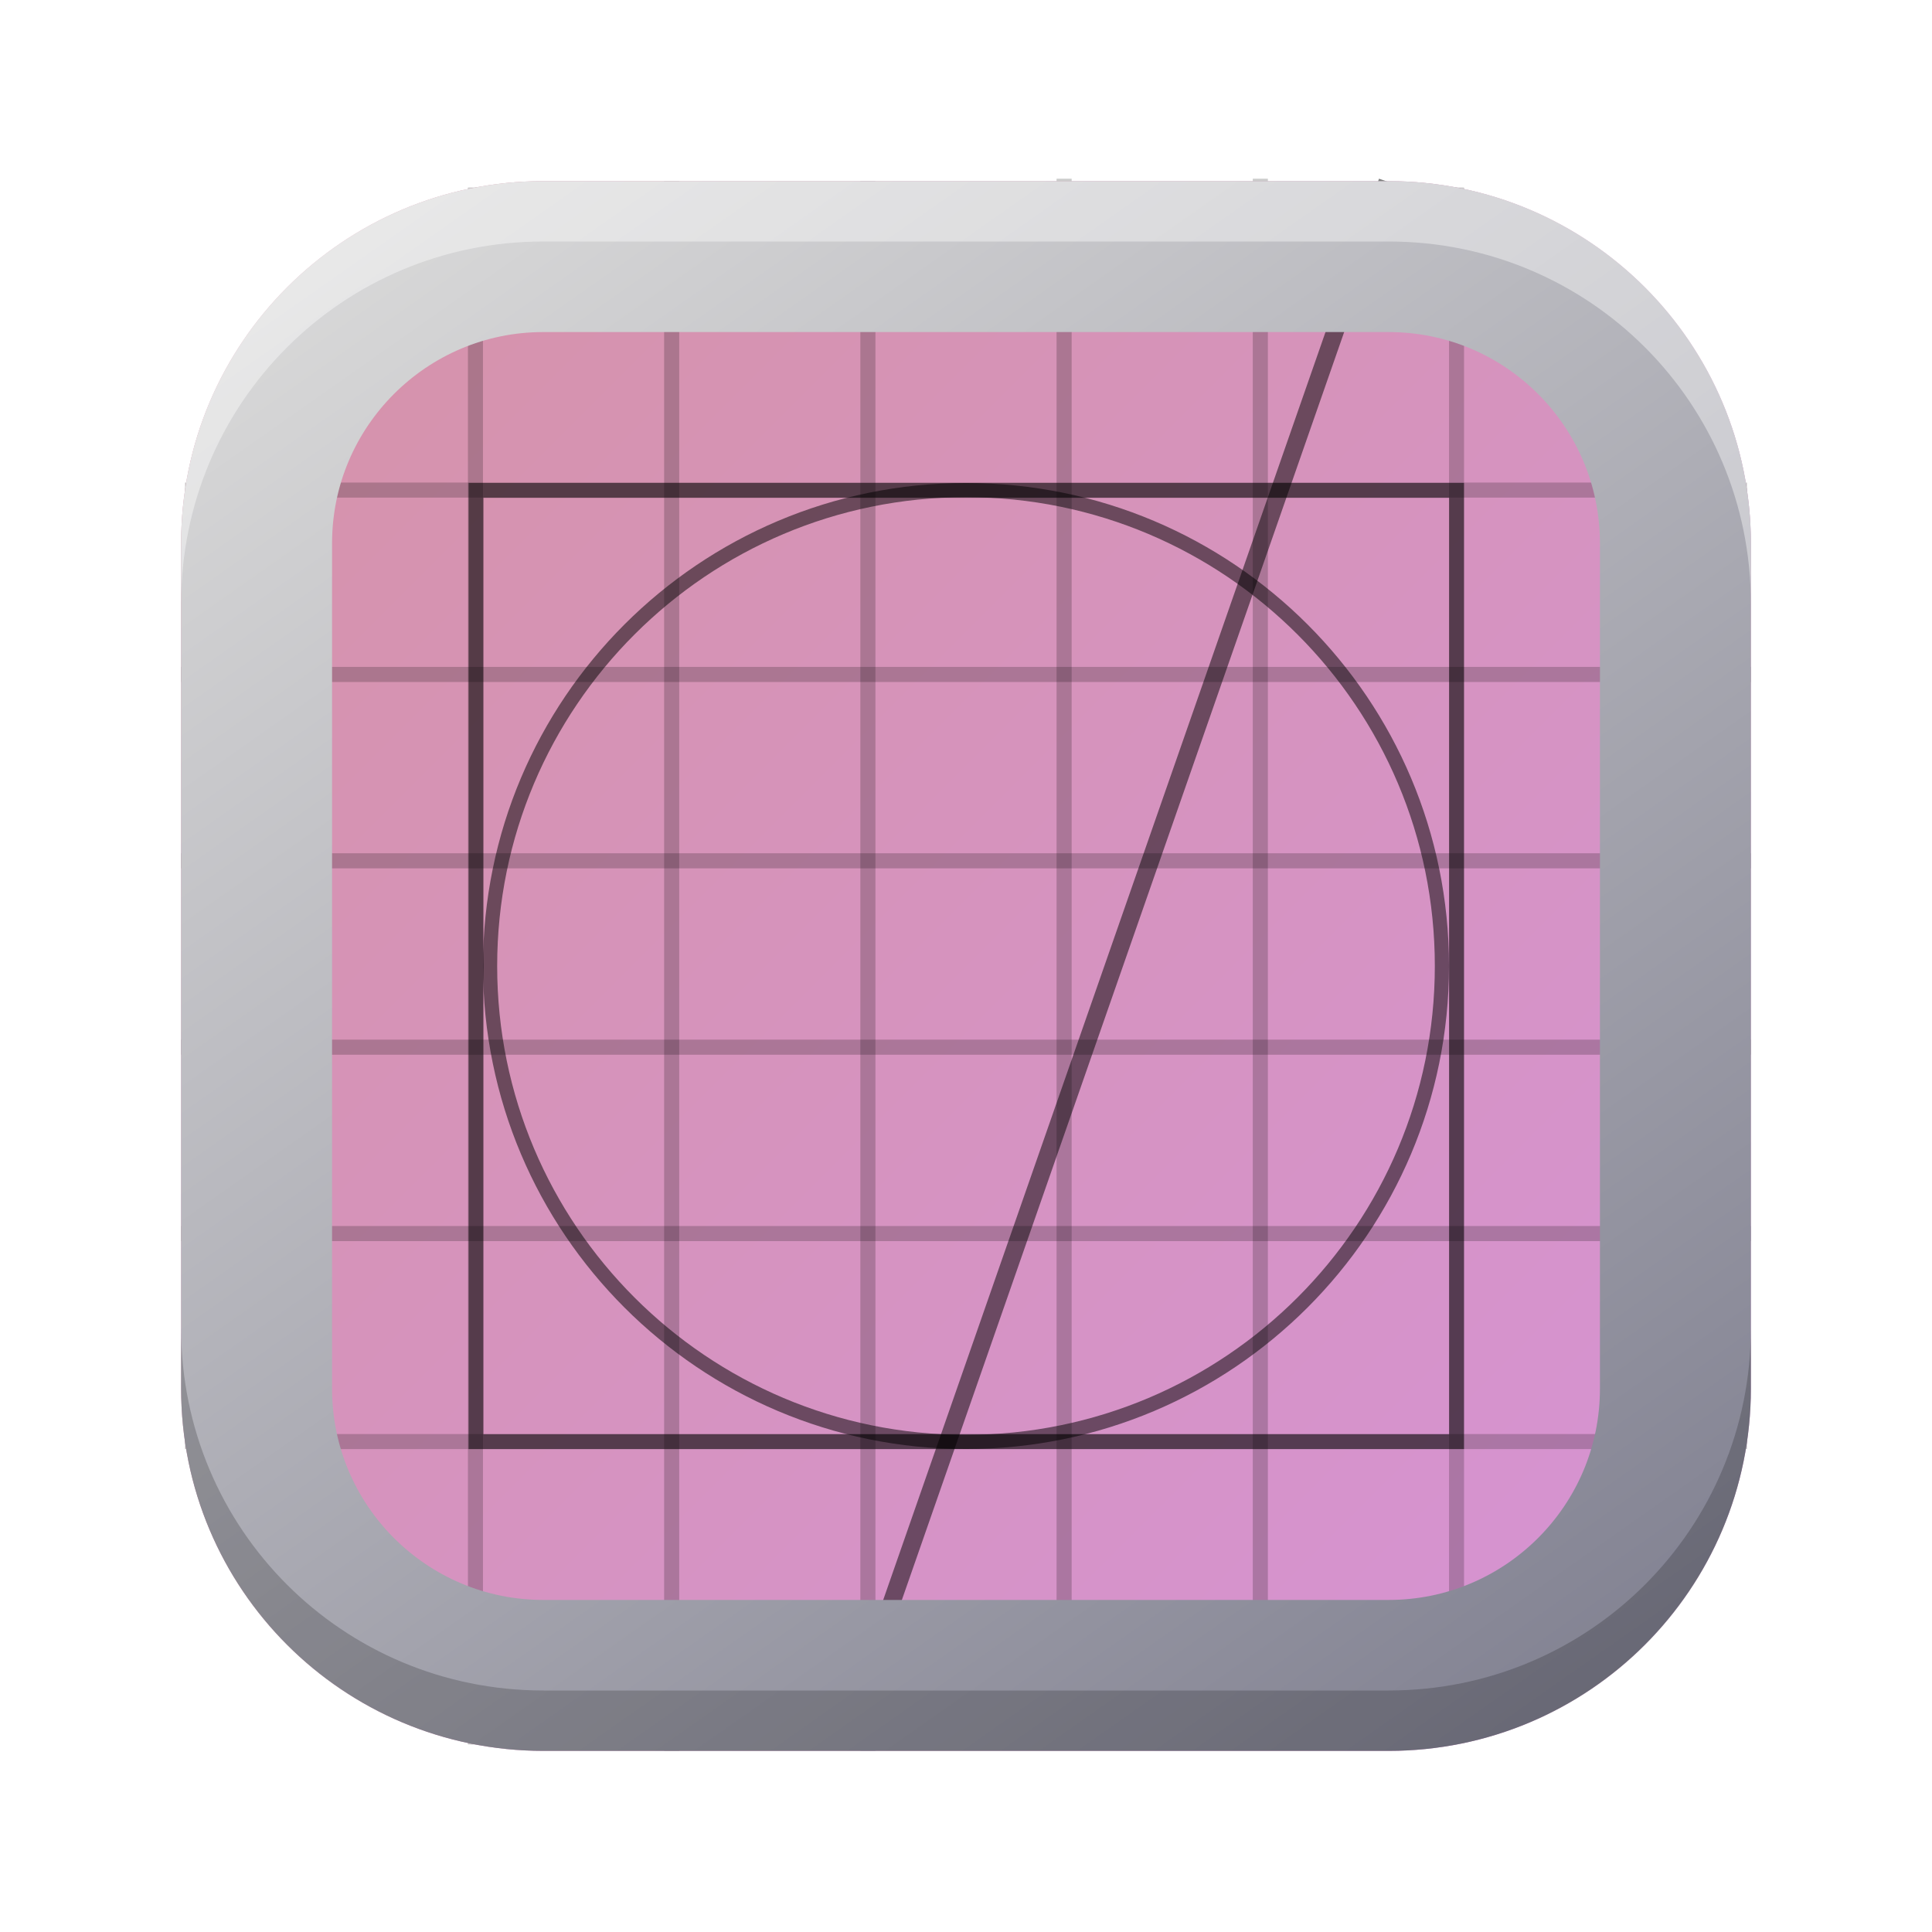
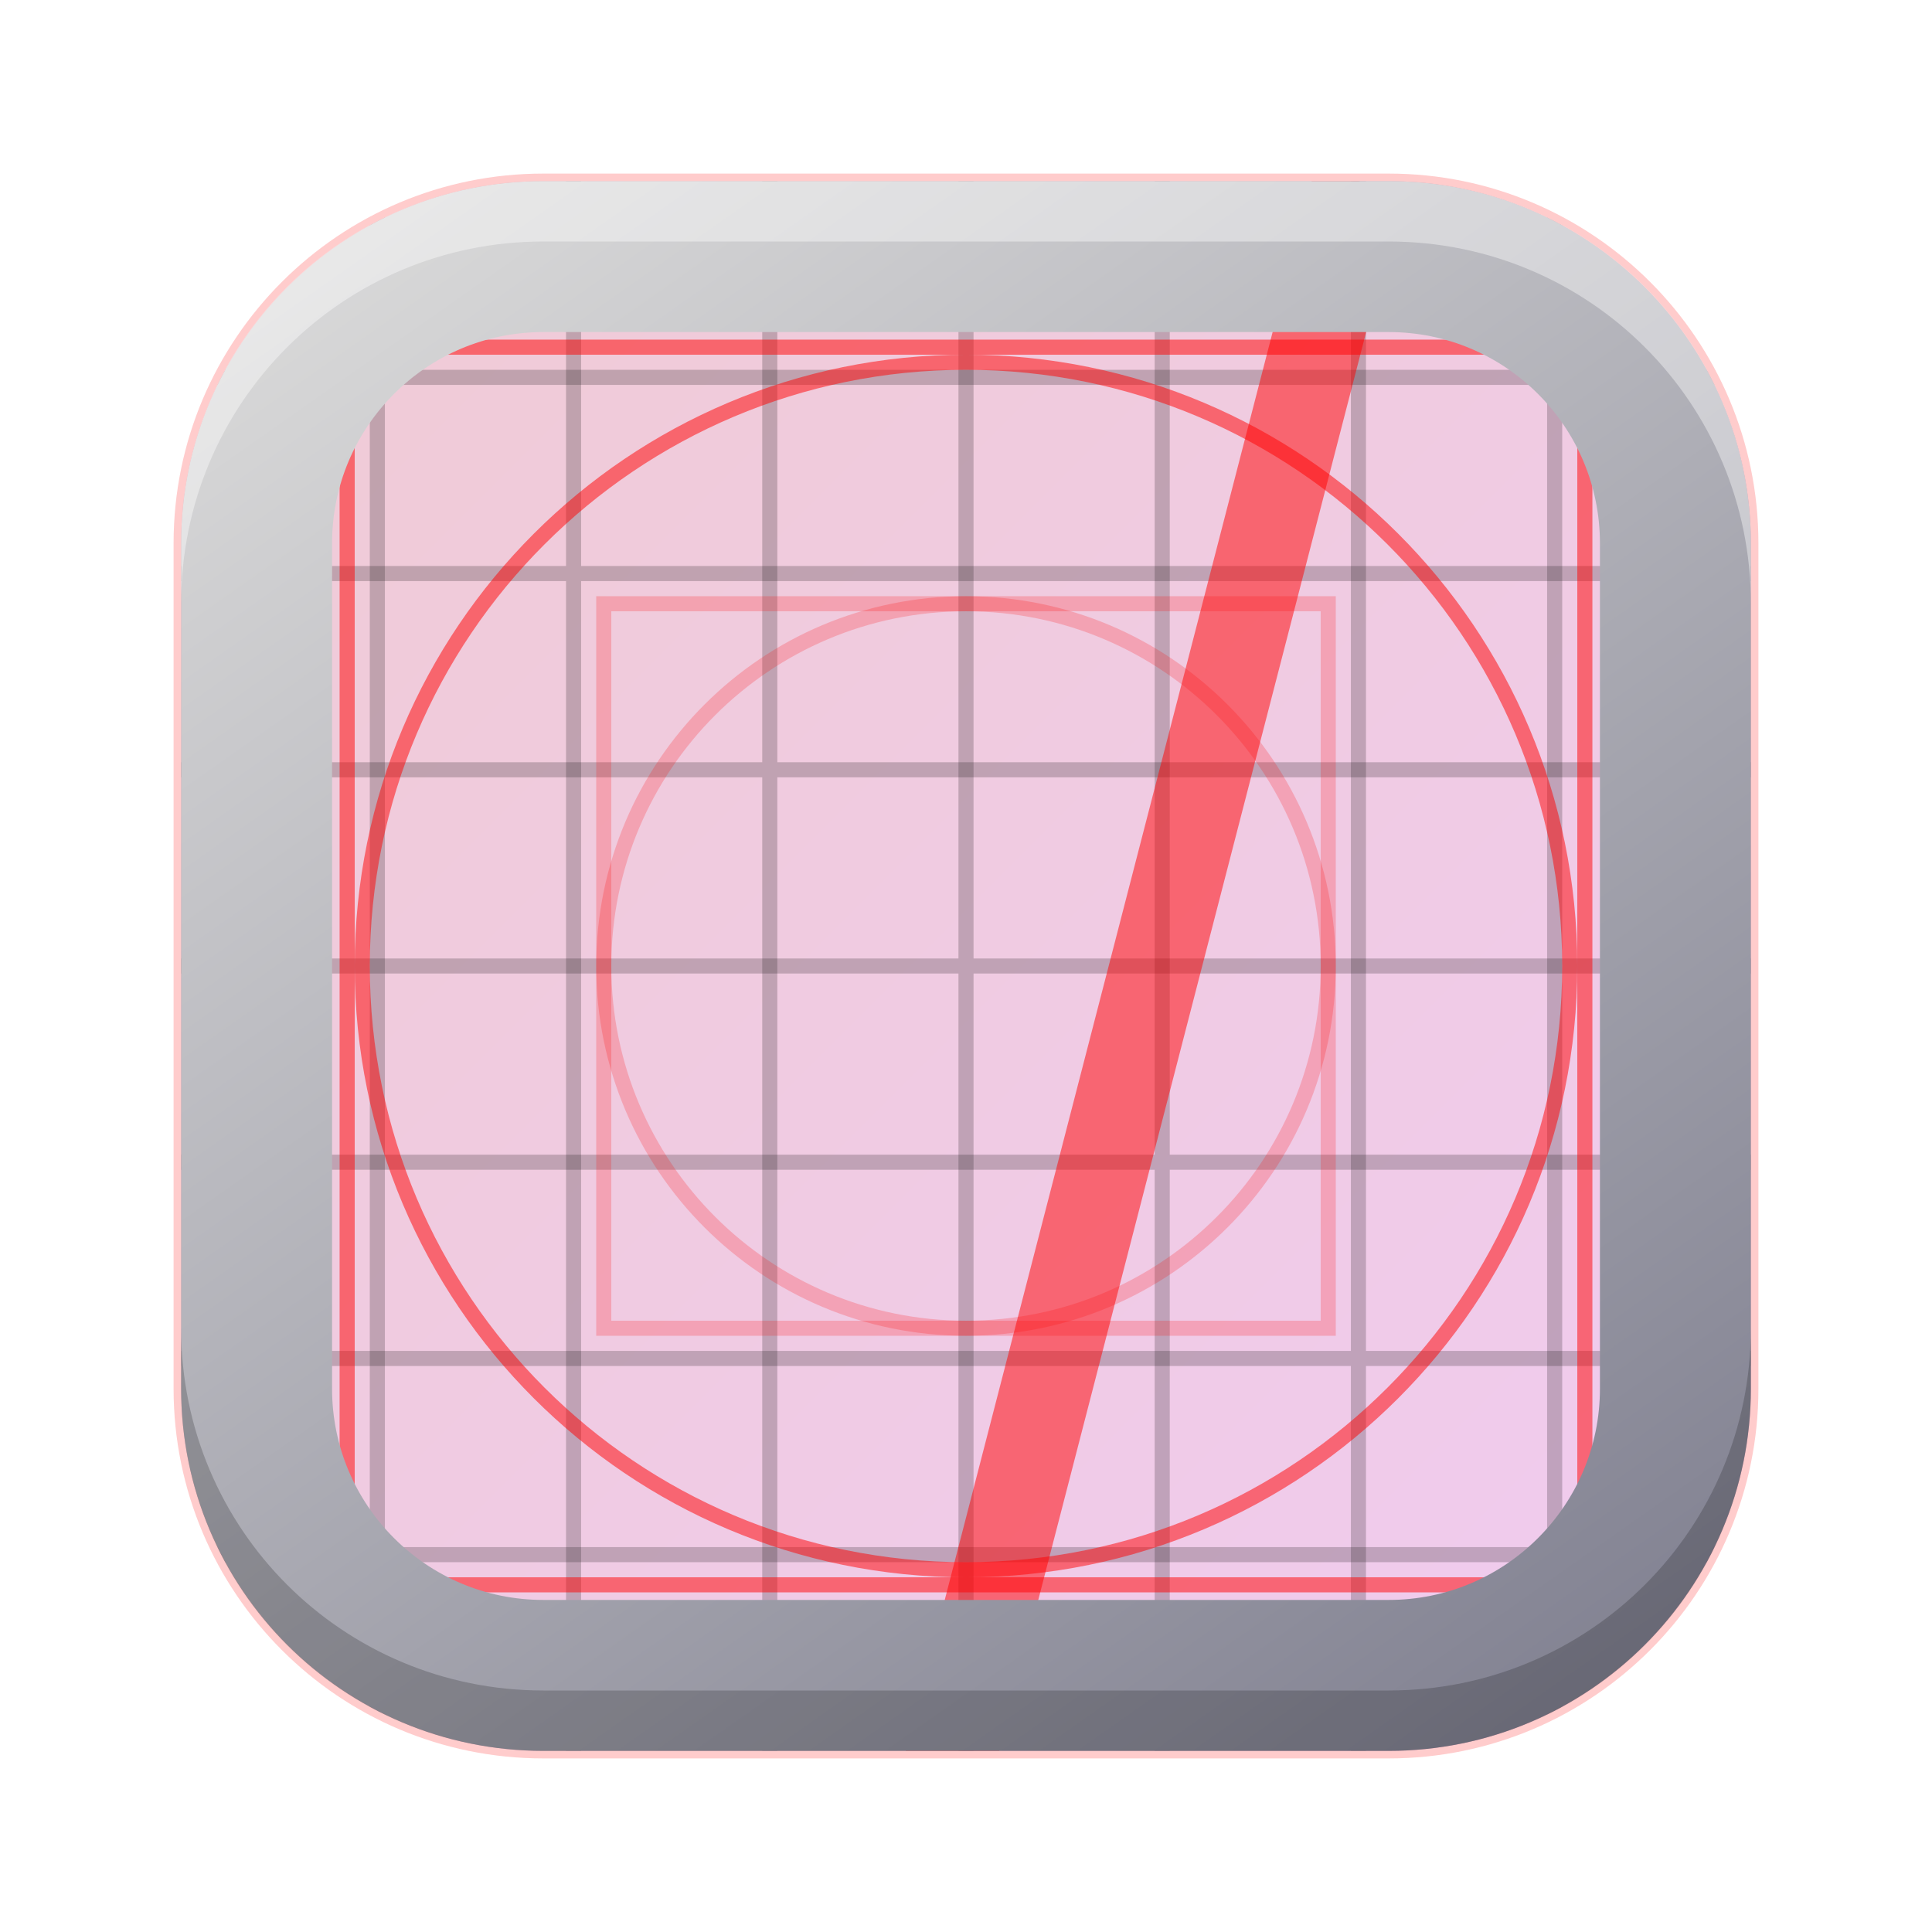
<svg xmlns="http://www.w3.org/2000/svg" width="128" height="128" viewBox="0 0 128 128">
  <defs>
    <linearGradient id="linear-pattern-0" gradientUnits="userSpaceOnUse" x1="12" y1="12" x2="116" y2="116">
-       <stop offset="0" stop-color="rgb(83.922%, 57.647%, 65.49%)" stop-opacity="1" />
-       <stop offset="1" stop-color="rgb(83.922%, 57.647%, 83.922%)" stop-opacity="1" />
+       <stop offset="0" stop-color="rgb(94.118%, 79.608%, 83.137%)" stop-opacity="1" />
+       <stop offset="1" stop-color="rgb(94.118%, 79.608%, 94.118%)" stop-opacity="1" />
    </linearGradient>
+     <clipPath id="clip-0">
+       <path clip-rule="nonzero" d="M 12 12 L 116 12 L 116 116 L 12 116 Z M 12 12 " />
+     </clipPath>
+     <clipPath id="clip-1">
+       <path clip-rule="nonzero" d="M 12 36 C 12 22.746 22.746 12 36 12 L 92 12 C 105.254 12 116 22.746 116 36 L 116 92 C 116 105.254 105.254 116 92 116 L 36 116 C 22.746 116 12 105.254 12 92 Z M 12 36 " />
+     </clipPath>
+     <clipPath id="clip-2">
+       <path clip-rule="nonzero" d="M 22 22 L 106 22 L 106 106 L 22 106 Z M 22 22 " />
+     </clipPath>
+     <clipPath id="clip-3">
+       <path clip-rule="nonzero" d="M 12 36 C 12 22.746 22.746 12 36 12 L 92 12 C 105.254 12 116 22.746 116 36 L 116 92 C 116 105.254 105.254 116 92 116 L 36 116 C 22.746 116 12 105.254 12 92 Z M 12 36 " />
+     </clipPath>
+     <clipPath id="clip-4">
+       <path clip-rule="nonzero" d="M 39 39 L 89 39 L 89 89 L 39 89 Z M 39 39 " />
+     </clipPath>
+     <clipPath id="clip-5">
+       <path clip-rule="nonzero" d="M 12 36 C 12 22.746 22.746 12 36 12 L 92 12 C 105.254 12 116 22.746 116 36 L 116 92 C 116 105.254 105.254 116 92 116 L 36 116 C 22.746 116 12 105.254 12 92 Z M 12 36 " />
+     </clipPath>
+     <clipPath id="clip-6">
+       <path clip-rule="nonzero" d="M 12 12 L 116 12 L 116 116 L 12 116 Z M 12 12 " />
+     </clipPath>
+     <clipPath id="clip-7">
+       <path clip-rule="nonzero" d="M 12 36 C 12 22.746 22.746 12 36 12 L 92 12 C 105.254 12 116 22.746 116 36 L 116 92 C 116 105.254 105.254 116 92 116 L 36 116 C 22.746 116 12 105.254 12 92 Z M 12 36 " />
+     </clipPath>
+     <clipPath id="clip-8">
+       <path clip-rule="nonzero" d="M 25 25 L 103 25 L 103 103 L 25 103 Z M 25 25 " />
+     </clipPath>
+     <clipPath id="clip-9">
+       <path clip-rule="nonzero" d="M 12 36 C 12 22.746 22.746 12 36 12 L 92 12 C 105.254 12 116 22.746 116 36 L 116 92 C 116 105.254 105.254 116 92 116 L 36 116 C 22.746 116 12 105.254 12 92 Z M 12 36 " />
+     </clipPath>
+     <clipPath id="clip-10">
+       <path clip-rule="nonzero" d="M 12 12 L 116 12 L 116 116 L 12 116 Z M 12 12 " />
+     </clipPath>
+     <clipPath id="clip-11">
+       <path clip-rule="nonzero" d="M 12 36 C 12 22.746 22.746 12 36 12 L 92 12 C 105.254 12 116 22.746 116 36 L 116 92 C 116 105.254 105.254 116 92 116 L 36 116 C 22.746 116 12 105.254 12 92 Z M 12 36 " />
+     </clipPath>
    <linearGradient id="linear-pattern-1" gradientUnits="userSpaceOnUse" x1="27.438" y1="12" x2="100.563" y2="116">
      <stop offset="0" stop-color="rgb(85.098%, 85.098%, 85.098%)" stop-opacity="1" />
      <stop offset="1" stop-color="rgb(50.98%, 50.98%, 57.255%)" stop-opacity="1" />
    </linearGradient>
  </defs>
-   <path fill-rule="nonzero" fill="url(#linear-pattern-0)" d="M 12 36 C 12 22.746 22.746 12 36 12 L 92 12 C 105.254 12 116 22.746 116 36 L 116 92 C 116 105.254 105.254 116 92 116 L 36 116 C 22.746 116 12 105.254 12 92 Z M 12 36 " />
-   <path fill="none" stroke-width="1" stroke-linecap="butt" stroke-linejoin="miter" stroke="rgb(0%, 0%, 0%)" stroke-opacity="0.202" stroke-miterlimit="4" d="M 20.668 20.668 L 107.332 20.668 L 107.332 107.332 L 20.668 107.332 Z M 20.668 20.668 " />
-   <path fill="none" stroke-width="0.996" stroke-linecap="butt" stroke-linejoin="miter" stroke="rgb(0%, 0%, 0%)" stroke-opacity="0.202" stroke-miterlimit="4" d="M 31.5 12.422 L 31.5 115.578 " />
-   <path fill="none" stroke-width="0.998" stroke-linecap="butt" stroke-linejoin="miter" stroke="rgb(0%, 0%, 0%)" stroke-opacity="0.202" stroke-miterlimit="4" d="M 115.742 32.469 L 12.258 32.469 " />
-   <path fill="none" stroke-width="1" stroke-linecap="butt" stroke-linejoin="miter" stroke="rgb(0%, 0%, 0%)" stroke-opacity="0.202" stroke-miterlimit="4" d="M 116 44.684 L 12 44.684 " />
-   <path fill="none" stroke-width="1" stroke-linecap="butt" stroke-linejoin="miter" stroke="rgb(0%, 0%, 0%)" stroke-opacity="0.202" stroke-miterlimit="4" d="M 116 57.031 L 12 57.031 " />
-   <path fill="none" stroke-width="1" stroke-linecap="butt" stroke-linejoin="miter" stroke="rgb(0%, 0%, 0%)" stroke-opacity="0.202" stroke-miterlimit="4" d="M 116 69.379 L 12 69.379 " />
-   <path fill="none" stroke-width="1" stroke-linecap="butt" stroke-linejoin="miter" stroke="rgb(0%, 0%, 0%)" stroke-opacity="0.202" stroke-miterlimit="4" d="M 116 81.727 L 12 81.727 " />
-   <path fill="none" stroke-width="0.998" stroke-linecap="butt" stroke-linejoin="miter" stroke="rgb(0%, 0%, 0%)" stroke-opacity="0.202" stroke-miterlimit="4" d="M 115.746 95.508 L 12.254 95.508 " />
-   <path fill="none" stroke-width="1" stroke-linecap="butt" stroke-linejoin="miter" stroke="rgb(0%, 0%, 0%)" stroke-opacity="0.202" stroke-miterlimit="4" d="M 44.5 12 L 44.5 116 " />
-   <path fill="none" stroke-width="1" stroke-linecap="butt" stroke-linejoin="miter" stroke="rgb(0%, 0%, 0%)" stroke-opacity="0.202" stroke-miterlimit="4" d="M 57.5 12 L 57.5 116 " />
-   <path fill="none" stroke-width="1" stroke-linecap="butt" stroke-linejoin="miter" stroke="rgb(0%, 0%, 0%)" stroke-opacity="0.202" stroke-miterlimit="4" d="M 70.5 11.84 L 70.5 115.84 " />
-   <path fill="none" stroke-width="1" stroke-linecap="butt" stroke-linejoin="miter" stroke="rgb(0%, 0%, 0%)" stroke-opacity="0.202" stroke-miterlimit="4" d="M 83.5 11.84 L 83.5 115.84 " />
-   <path fill="none" stroke-width="0.994" stroke-linecap="butt" stroke-linejoin="miter" stroke="rgb(0%, 0%, 0%)" stroke-opacity="0.202" stroke-miterlimit="4" d="M 96.5 12.422 L 96.5 115.262 " />
-   <path fill="none" stroke-width="0.985" stroke-linecap="butt" stroke-linejoin="miter" stroke="rgb(0%, 0%, 0%)" stroke-opacity="0.503" stroke-miterlimit="4" d="M 31.539 32.488 L 96.5 32.488 L 96.5 95.512 L 31.539 95.512 Z M 31.539 32.488 " />
-   <path fill="none" stroke-width="0.94" stroke-linecap="butt" stroke-linejoin="miter" stroke="rgb(0%, 0%, 0%)" stroke-opacity="0.503" stroke-miterlimit="4" d="M 95.531 64 C 95.531 81.414 81.414 95.531 64 95.531 C 46.586 95.531 32.469 81.414 32.469 64 C 32.469 46.586 46.586 32.469 64 32.469 C 81.414 32.469 95.531 46.586 95.531 64 Z M 95.531 64 " />
-   <path fill="none" stroke-width="1.168" stroke-linecap="butt" stroke-linejoin="miter" stroke="rgb(0%, 0%, 0%)" stroke-opacity="0.503" stroke-miterlimit="4" d="M 91.914 12.031 L 58.559 107.645 " />
+   <path fill-rule="nonzero" fill="url(#linear-pattern-0)" stroke-width="1" stroke-linecap="butt" stroke-linejoin="miter" stroke="rgb(100%, 0%, 0%)" stroke-opacity="0.2" stroke-miterlimit="10" d="M 12 36 C 12 22.746 22.746 12 36 12 L 92 12 C 105.254 12 116 22.746 116 36 L 116 92 C 116 105.254 105.254 116 92 116 L 36 116 C 22.746 116 12 105.254 12 92 Z M 12 36 " />
+   <g clip-path="url(#clip-0)">
+     <g clip-path="url(#clip-1)">
+       <path fill="none" stroke-width="1" stroke-linecap="butt" stroke-linejoin="miter" stroke="rgb(0%, 0%, 0%)" stroke-opacity="0.2" stroke-miterlimit="10" d="M 25 12 L 25 116 M 12 25 L 116 25 " />
+       <path fill="none" stroke-width="1" stroke-linecap="butt" stroke-linejoin="miter" stroke="rgb(0%, 0%, 0%)" stroke-opacity="0.2" stroke-miterlimit="10" d="M 38 12 L 38 116 M 12 38 L 116 38 " />
+       <path fill="none" stroke-width="1" stroke-linecap="butt" stroke-linejoin="miter" stroke="rgb(0%, 0%, 0%)" stroke-opacity="0.2" stroke-miterlimit="10" d="M 51 12 L 51 116 M 12 51 L 116 51 " />
+       <path fill="none" stroke-width="1" stroke-linecap="butt" stroke-linejoin="miter" stroke="rgb(0%, 0%, 0%)" stroke-opacity="0.2" stroke-miterlimit="10" d="M 64 12 L 64 116 M 12 64 L 116 64 " />
+       <path fill="none" stroke-width="1" stroke-linecap="butt" stroke-linejoin="miter" stroke="rgb(0%, 0%, 0%)" stroke-opacity="0.2" stroke-miterlimit="10" d="M 77 12 L 77 116 M 12 77 L 116 77 " />
+       <path fill="none" stroke-width="1" stroke-linecap="butt" stroke-linejoin="miter" stroke="rgb(0%, 0%, 0%)" stroke-opacity="0.2" stroke-miterlimit="10" d="M 90 12 L 90 116 M 12 90 L 116 90 " />
+       <path fill="none" stroke-width="1" stroke-linecap="butt" stroke-linejoin="miter" stroke="rgb(0%, 0%, 0%)" stroke-opacity="0.2" stroke-miterlimit="10" d="M 103 12 L 103 116 M 12 103 L 116 103 " />
+     </g>
+   </g>
+   <g clip-path="url(#clip-2)">
+     <g clip-path="url(#clip-3)">
+       <path fill="none" stroke-width="1" stroke-linecap="butt" stroke-linejoin="miter" stroke="rgb(100%, 0%, 0%)" stroke-opacity="0.5" stroke-miterlimit="10" d="M 23 23 L 105 23 L 105 105 L 23 105 Z M 23 23 " />
+     </g>
+   </g>
+   <g clip-path="url(#clip-4)">
+     <g clip-path="url(#clip-5)">
+       <path fill="none" stroke-width="1" stroke-linecap="butt" stroke-linejoin="miter" stroke="rgb(100%, 0%, 0%)" stroke-opacity="0.2" stroke-miterlimit="10" d="M 40 40 L 88 40 L 88 88 L 40 88 Z M 40 40 " />
+     </g>
+   </g>
+   <g clip-path="url(#clip-6)">
+     <g clip-path="url(#clip-7)">
+       <path fill="none" stroke-width="1" stroke-linecap="butt" stroke-linejoin="miter" stroke="rgb(100%, 0%, 0%)" stroke-opacity="0.5" stroke-miterlimit="10" d="M 104 64 C 104 86.09 86.09 104 64 104 C 41.91 104 24 86.09 24 64 C 24 41.91 41.91 24 64 24 C 86.09 24 104 41.91 104 64 " />
+     </g>
+   </g>
+   <g clip-path="url(#clip-8)">
+     <g clip-path="url(#clip-9)">
+       <path fill="none" stroke-width="1" stroke-linecap="butt" stroke-linejoin="miter" stroke="rgb(100%, 0%, 0%)" stroke-opacity="0.2" stroke-miterlimit="10" d="M 88 64 C 88 77.254 77.254 88 64 88 C 50.746 88 40 77.254 40 64 C 40 50.746 50.746 40 64 40 C 77.254 40 88 50.746 88 64 " />
+     </g>
+   </g>
+   <g clip-path="url(#clip-10)">
+     <g clip-path="url(#clip-11)">
+       <path fill="none" stroke-width="6" stroke-linecap="butt" stroke-linejoin="miter" stroke="rgb(100%, 0%, 0%)" stroke-opacity="0.5" stroke-miterlimit="10" d="M 90 12 L 60 128 " />
+     </g>
+   </g>
  <path fill="none" stroke-width="10" stroke-linecap="butt" stroke-linejoin="miter" stroke="url(#linear-pattern-1)" stroke-miterlimit="4" d="M 36 17 L 92 17 C 102.492 17 111 25.508 111 36 L 111 92 C 111 102.492 102.492 111 92 111 L 36 111 C 25.508 111 17 102.492 17 92 L 17 36 C 17 25.508 25.508 17 36 17 Z M 36 17 " />
  <path fill-rule="nonzero" fill="rgb(0%, 0%, 0%)" fill-opacity="0.196" d="M 12 88 L 12 92 C 12 105.297 22.703 116 36 116 L 92 116 C 105.297 116 116 105.297 116 92 L 116 88 C 116 101.297 105.297 112 92 112 L 36 112 C 22.703 112 12 101.297 12 88 Z M 12 88 " />
  <path fill-rule="nonzero" fill="rgb(100%, 100%, 100%)" fill-opacity="0.399" d="M 12 40 L 12 36 C 12 22.703 22.703 12 36 12 L 92 12 C 105.297 12 116 22.703 116 36 L 116 40 C 116 26.703 105.297 16 92 16 L 36 16 C 22.703 16 12 26.703 12 40 Z M 12 40 " />
</svg>
